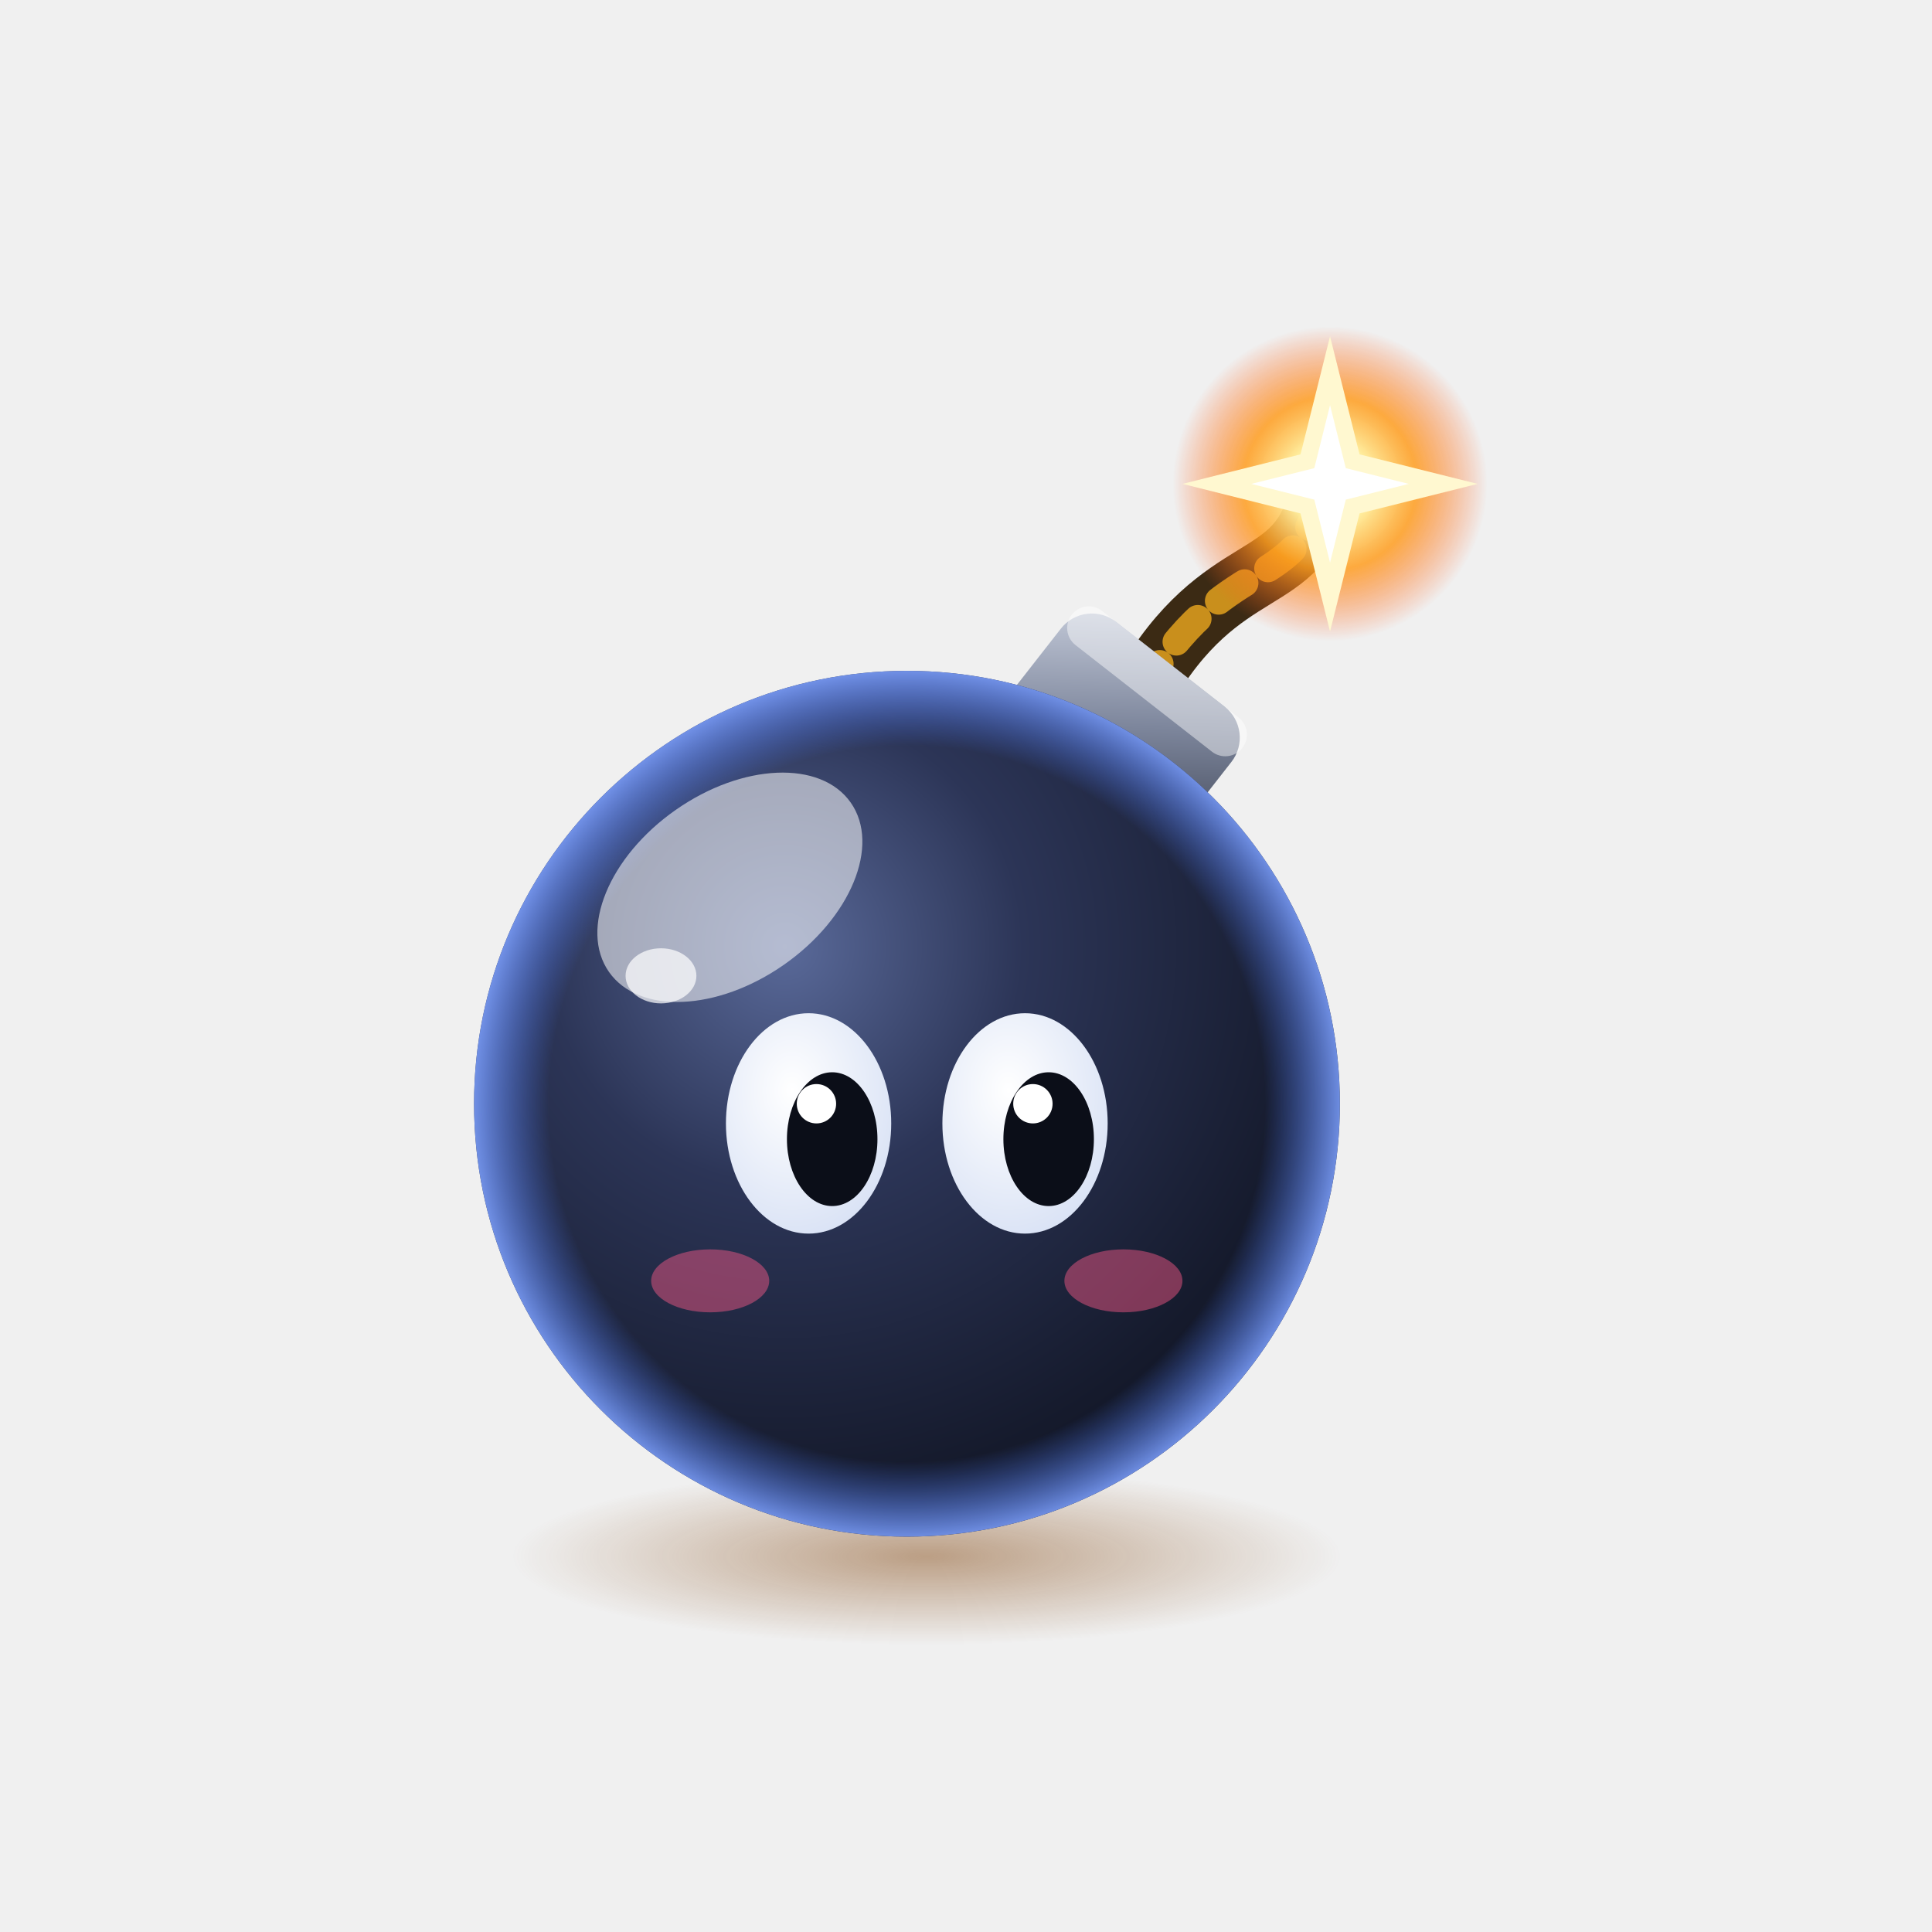
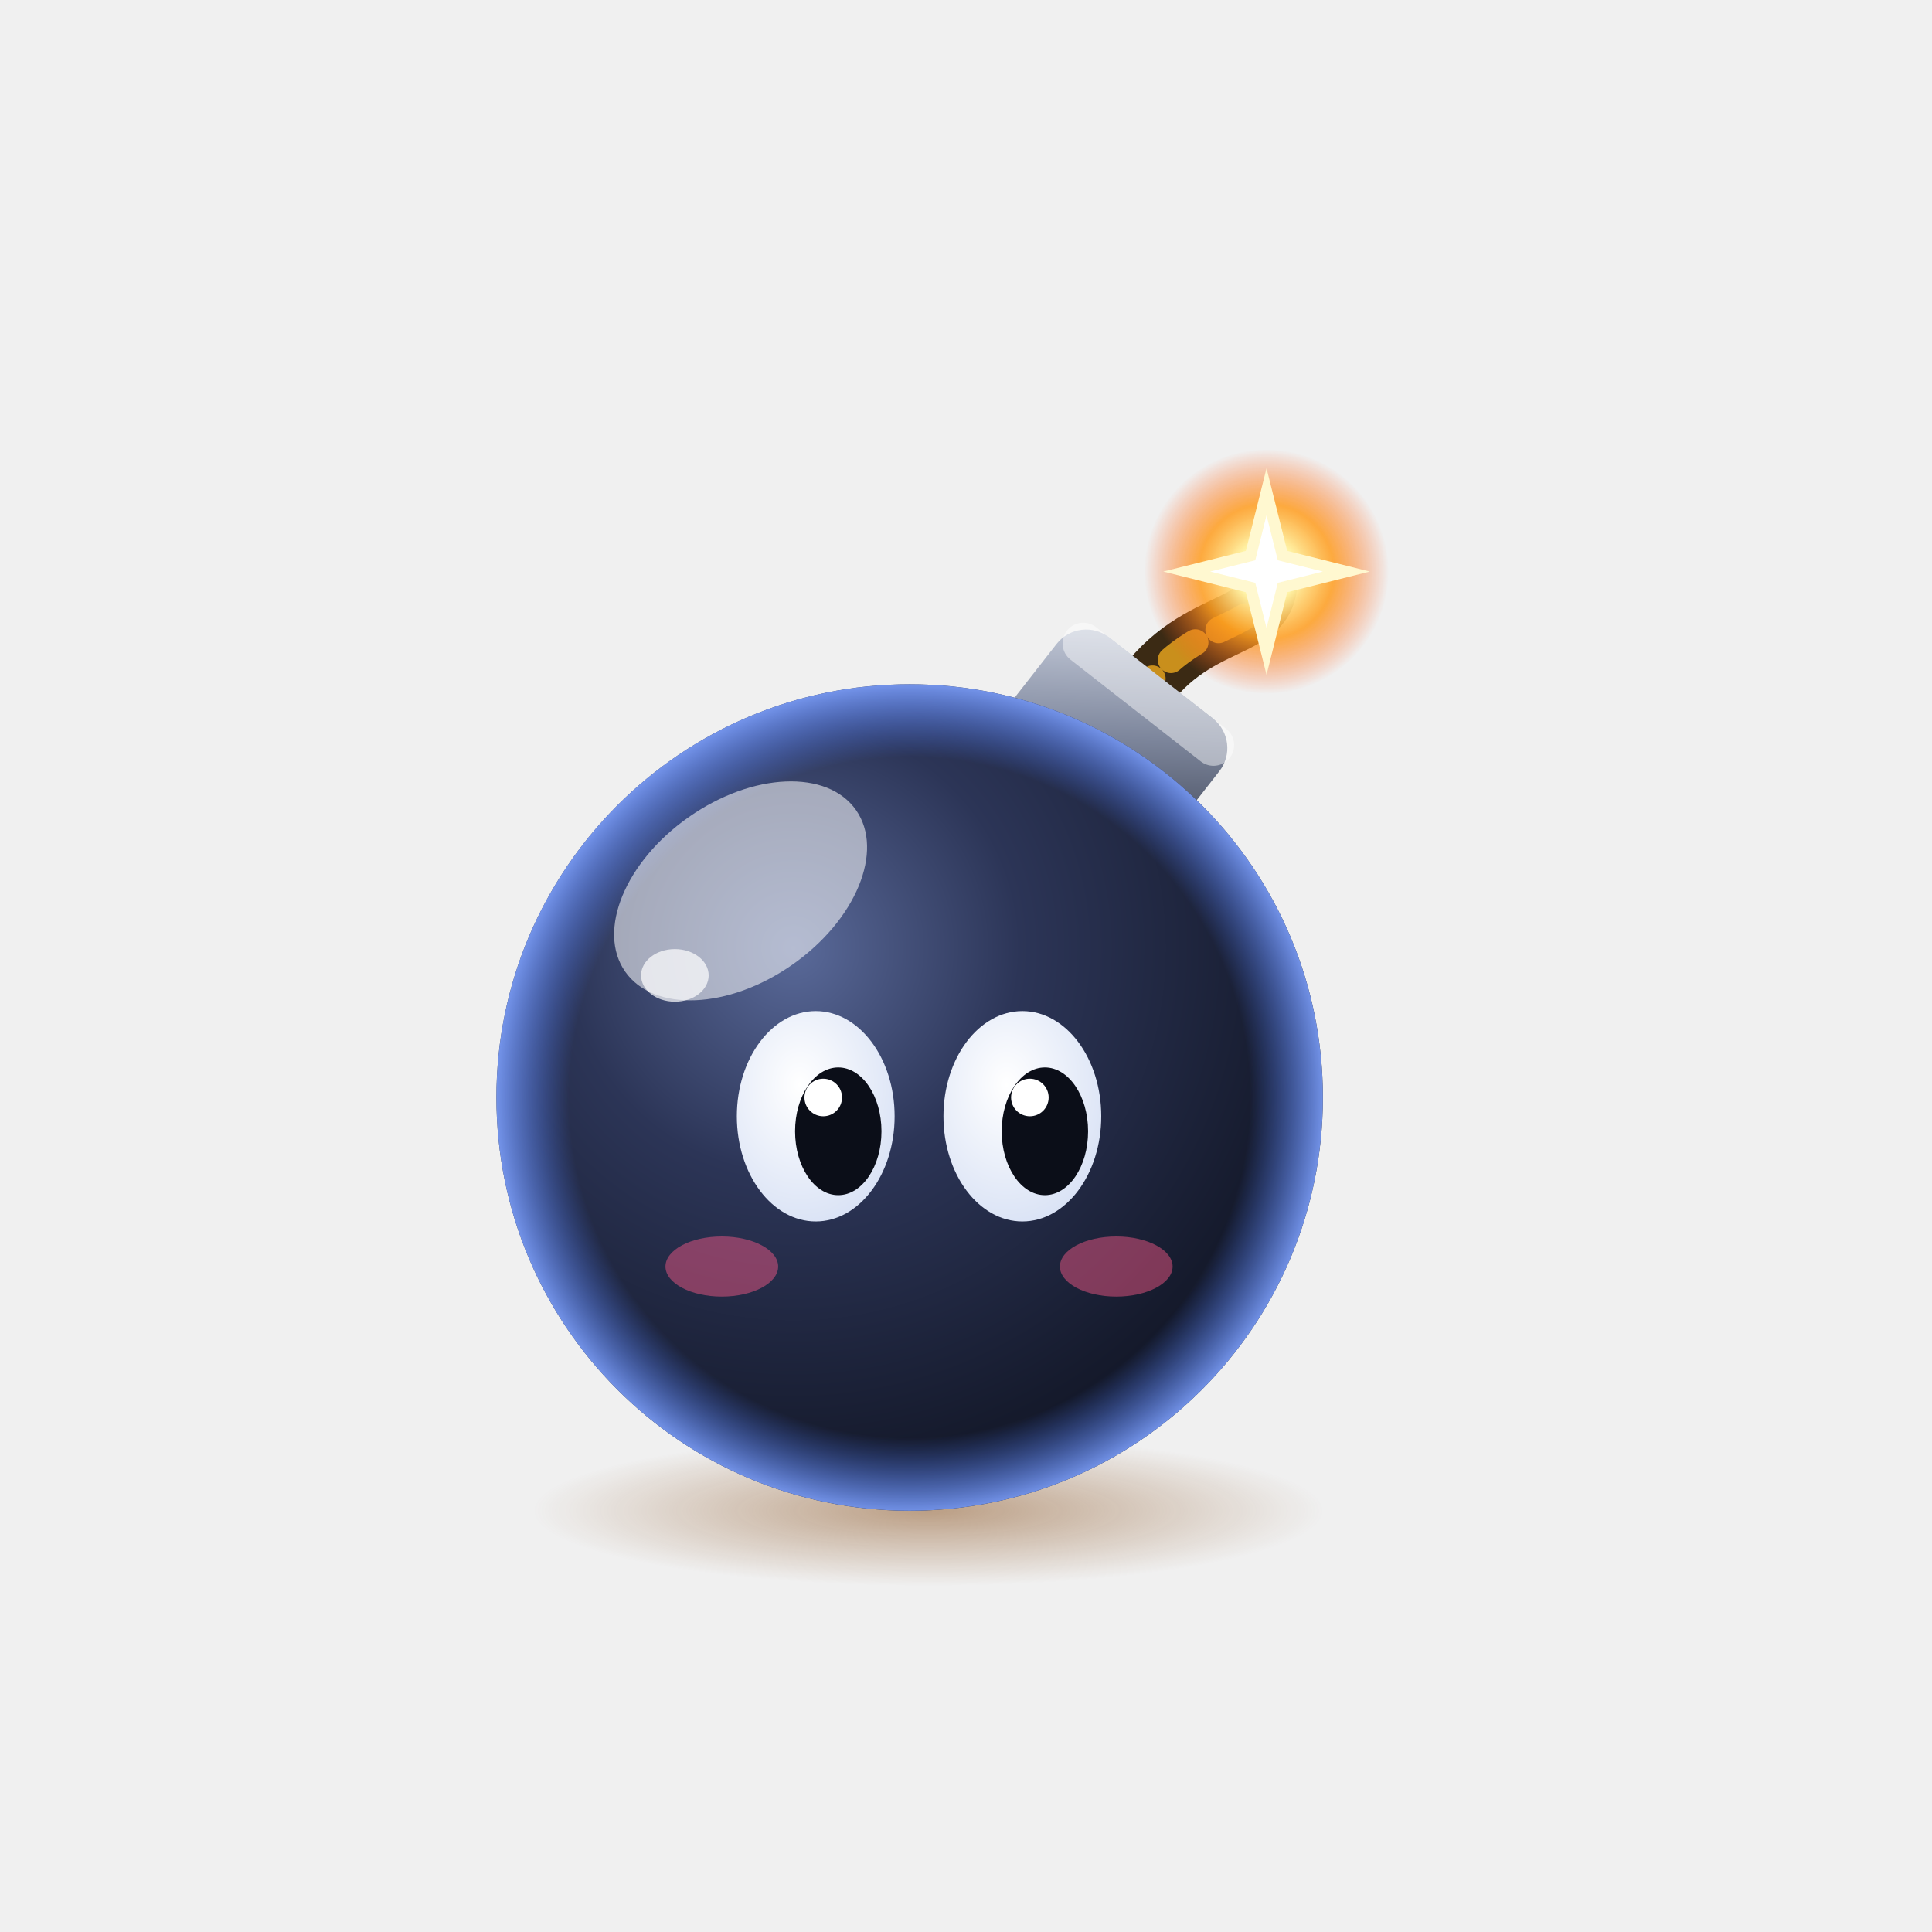
<svg xmlns="http://www.w3.org/2000/svg" viewBox="0 0 108 108">
  <defs>
    <radialGradient id="body" cx="0.36" cy="0.32" r="0.78">
      <stop offset="0" stop-color="#5a6a9a" />
      <stop offset="0.35" stop-color="#2c3557" />
      <stop offset="0.8" stop-color="#151a2c" />
      <stop offset="1" stop-color="#0d1120" />
    </radialGradient>
    <radialGradient id="rim" cx="0.5" cy="0.5" r="0.5">
      <stop offset="0.82" stop-color="#4b7bff" stop-opacity="0" />
      <stop offset="1" stop-color="#7fa2ff" stop-opacity="0.9" />
    </radialGradient>
    <linearGradient id="cap" x1="0" y1="0" x2="1" y2="1">
      <stop offset="0" stop-color="#c9cfdd" />
      <stop offset="0.5" stop-color="#7d869c" />
      <stop offset="1" stop-color="#3a4050" />
    </linearGradient>
    <radialGradient id="glow" cx="0.5" cy="0.5" r="0.5">
      <stop offset="0" stop-color="#ffffff" />
      <stop offset="0.25" stop-color="#fff3a6" />
      <stop offset="0.55" stop-color="#ff9d1f" stop-opacity="0.85" />
      <stop offset="1" stop-color="#ff5a1f" stop-opacity="0" />
    </radialGradient>
    <radialGradient id="shadow" cx="0.5" cy="0.5" r="0.5">
      <stop offset="0" stop-color="#7a3a00" stop-opacity="0.45" />
      <stop offset="1" stop-color="#7a3a00" stop-opacity="0" />
    </radialGradient>
    <radialGradient id="eye" cx="0.4" cy="0.35" r="0.7">
      <stop offset="0" stop-color="#ffffff" />
      <stop offset="1" stop-color="#d9e2f5" />
    </radialGradient>
  </defs>
-   <g transform="translate(54 54) scale(1.1) translate(-54 -54)">
-     <ellipse cx="52" cy="84" rx="21" ry="4.5" fill="url(#shadow)" />
-     <path d="M63 40 C 67 33, 71 35, 72 30" fill="none" stroke="#3b2a14" stroke-width="3.2" stroke-linecap="round" />
-     <path d="M63 40 C 67 33, 71 35, 72 30" fill="none" stroke="#c98f1c" stroke-width="1.4" stroke-linecap="round" stroke-dasharray="1.6 1.4" />
+   <g transform="translate(54 54) scale(1.05) translate(-54 -54)">
+     <ellipse cx="52" cy="83" rx="21" ry="4" fill="url(#shadow)" />
+     <path d="M63 40 C 66 35, 70.5 36.5, 70 33" fill="none" stroke="#3b2a14" stroke-width="3.2" stroke-linecap="round" />
+     <path d="M63 40 C 66 35, 70.5 36.5, 70 33" fill="none" stroke="#c98f1c" stroke-width="1.4" stroke-linecap="round" stroke-dasharray="1.6 1.4" />
    <g transform="rotate(38 61 43)">
      <rect x="55.5" y="37.5" width="11" height="8" rx="2" fill="url(#cap)" />
      <rect x="55.5" y="37.5" width="11" height="2.2" rx="1.1" fill="#ffffff" opacity="0.45" />
    </g>
    <circle cx="51" cy="61" r="22" fill="url(#body)" />
    <circle cx="51" cy="61" r="22" fill="url(#rim)" />
    <ellipse cx="42" cy="50" rx="7.5" ry="4.8" transform="rotate(-35 42 50)" fill="#ffffff" opacity="0.55" />
    <ellipse cx="38.5" cy="54.5" rx="1.8" ry="1.4" fill="#ffffff" opacity="0.7" />
    <ellipse cx="46" cy="62" rx="4.2" ry="5.6" fill="url(#eye)" />
    <ellipse cx="57" cy="62" rx="4.2" ry="5.6" fill="url(#eye)" />
    <ellipse cx="47.2" cy="62.8" rx="2.3" ry="3.4" fill="#0b0e18" />
    <ellipse cx="58.2" cy="62.8" rx="2.3" ry="3.4" fill="#0b0e18" />
    <circle cx="46.4" cy="61" r="1" fill="#ffffff" />
    <circle cx="57.4" cy="61" r="1" fill="#ffffff" />
    <ellipse cx="41" cy="70" rx="3" ry="1.6" fill="#ff5a8a" opacity="0.45" />
    <ellipse cx="62" cy="70" rx="3" ry="1.6" fill="#ff5a8a" opacity="0.45" />
-     <circle cx="72.5" cy="29.5" r="8" fill="url(#glow)" />
-     <path d="M72.5 22 L74 28 L80 29.5 L74 31 L72.5 37 L71 31 L65 29.5 L71 28 Z" fill="#fff8d0" />
-     <path d="M72.5 25.5 L73.3 28.7 L76.5 29.5 L73.3 30.3 L72.5 33.5 L71.7 30.3 L68.5 29.5 L71.7 28.7 Z" fill="#ffffff" />
+     <circle cx="70" cy="33" r="6.5" fill="url(#glow)" />
+     <path d="M70 27.5 L71.1 31.9 L75.5 33 L71.1 34.1 L70 38.5 L68.9 34.1 L64.5 33 L68.9 31.9 Z" fill="#fff8d0" />
+     <path d="M70 30 L70.6 32.4 L73 33 L70.6 33.6 L70 36 L69.4 33.6 L67 33 L69.4 32.4 Z" fill="#ffffff" />
  </g>
</svg>
